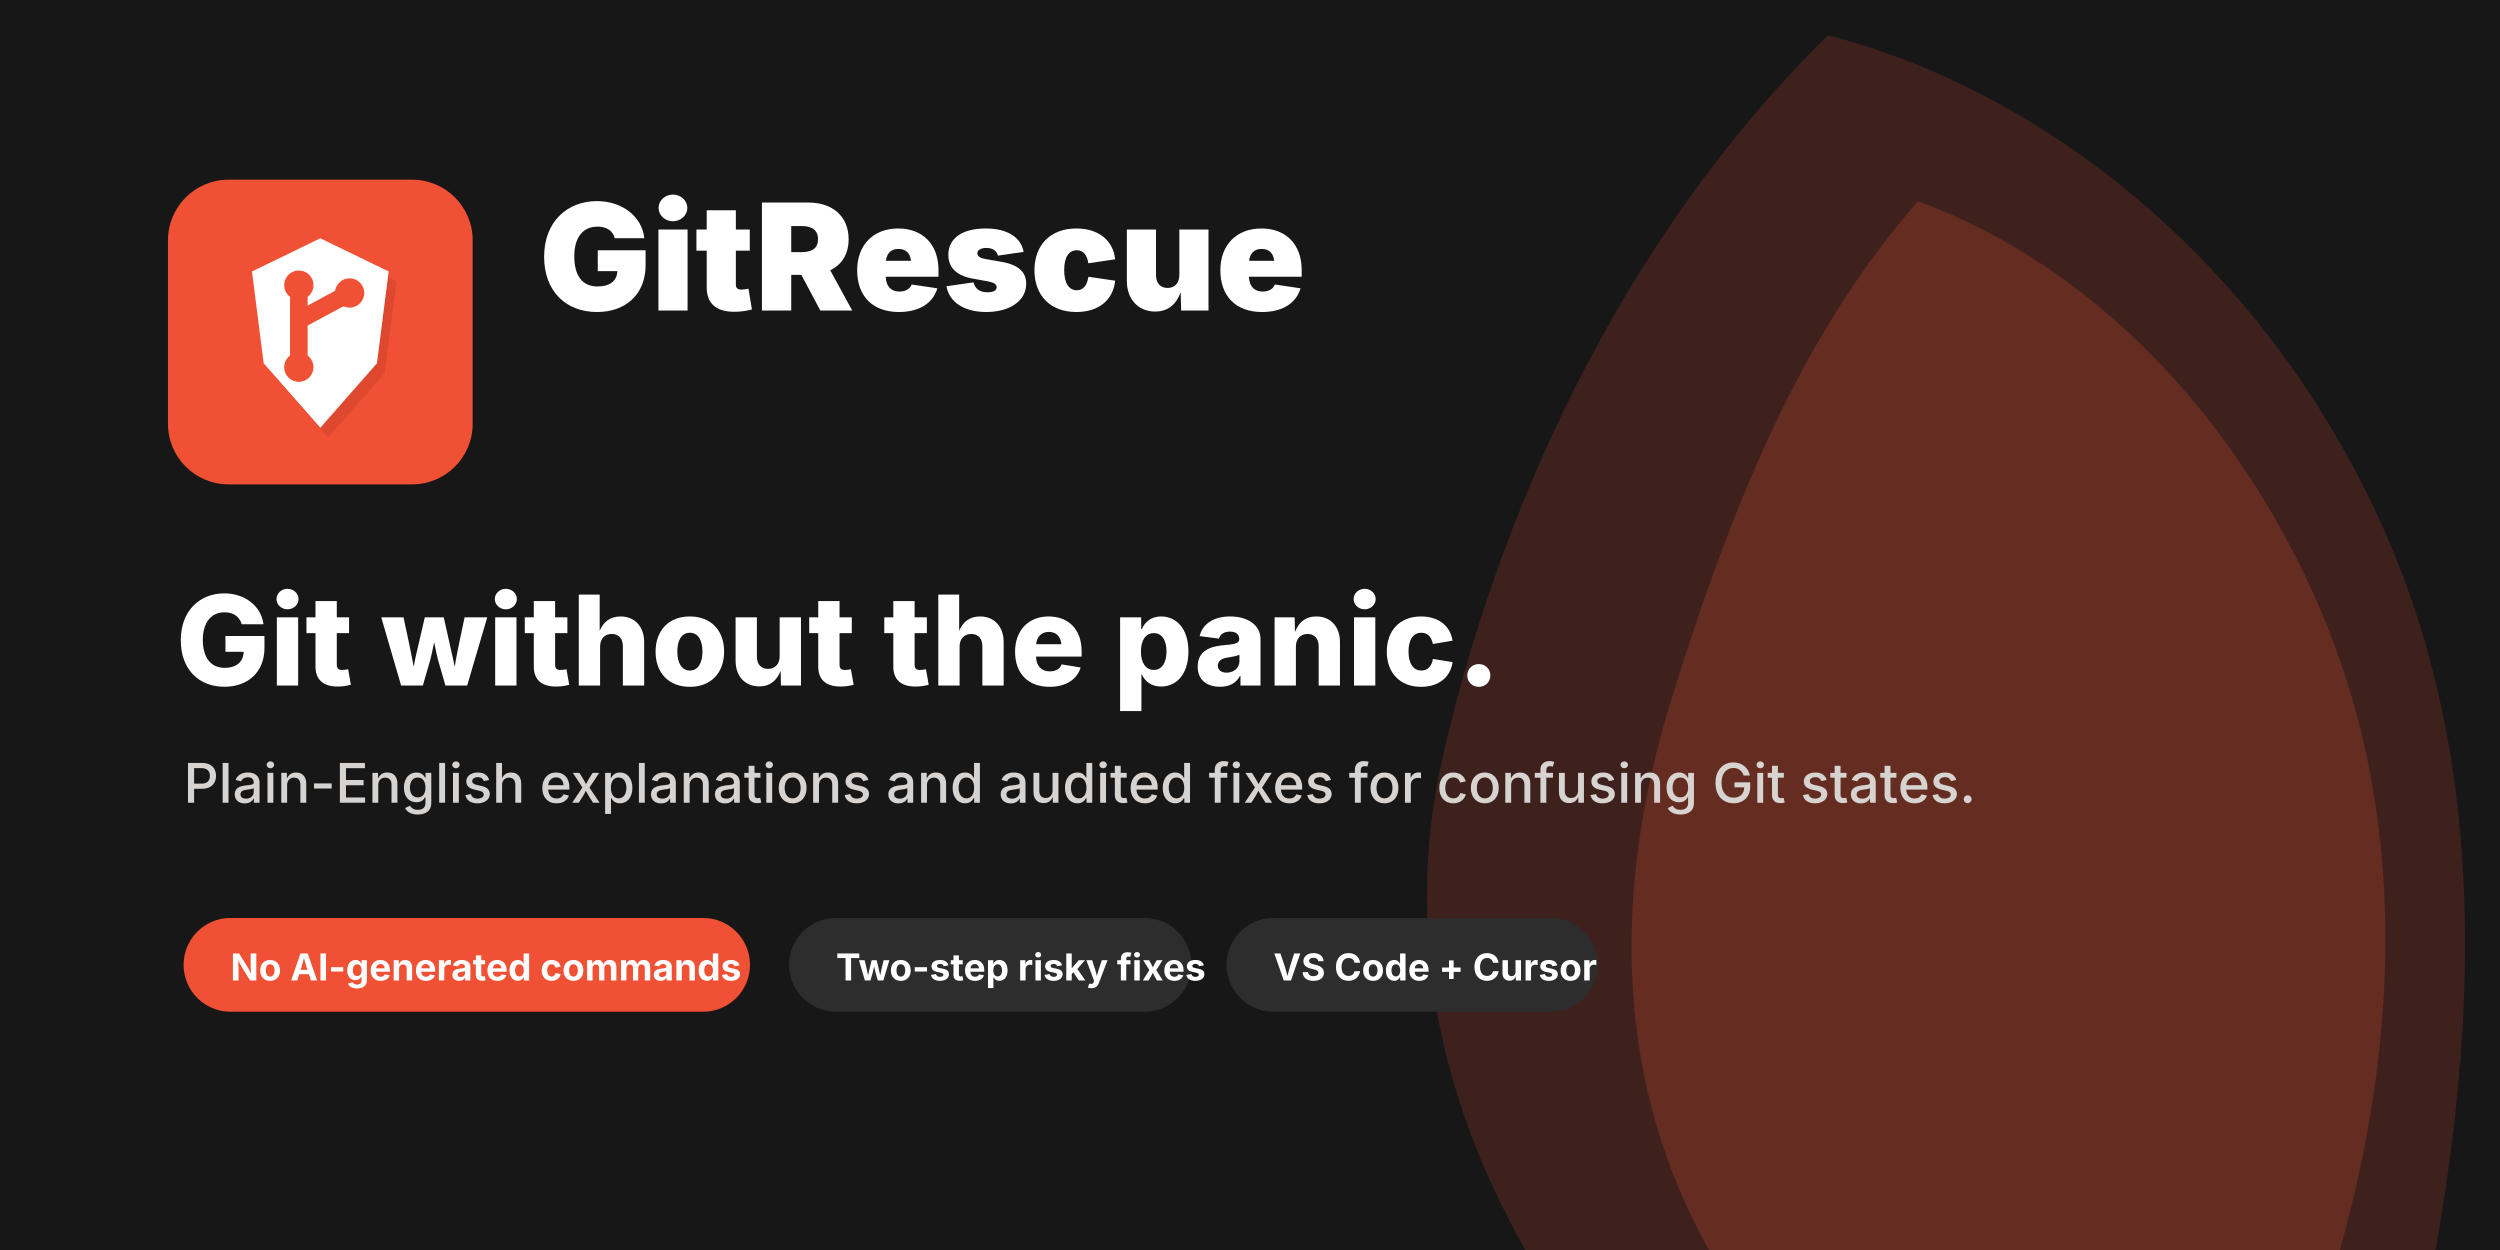
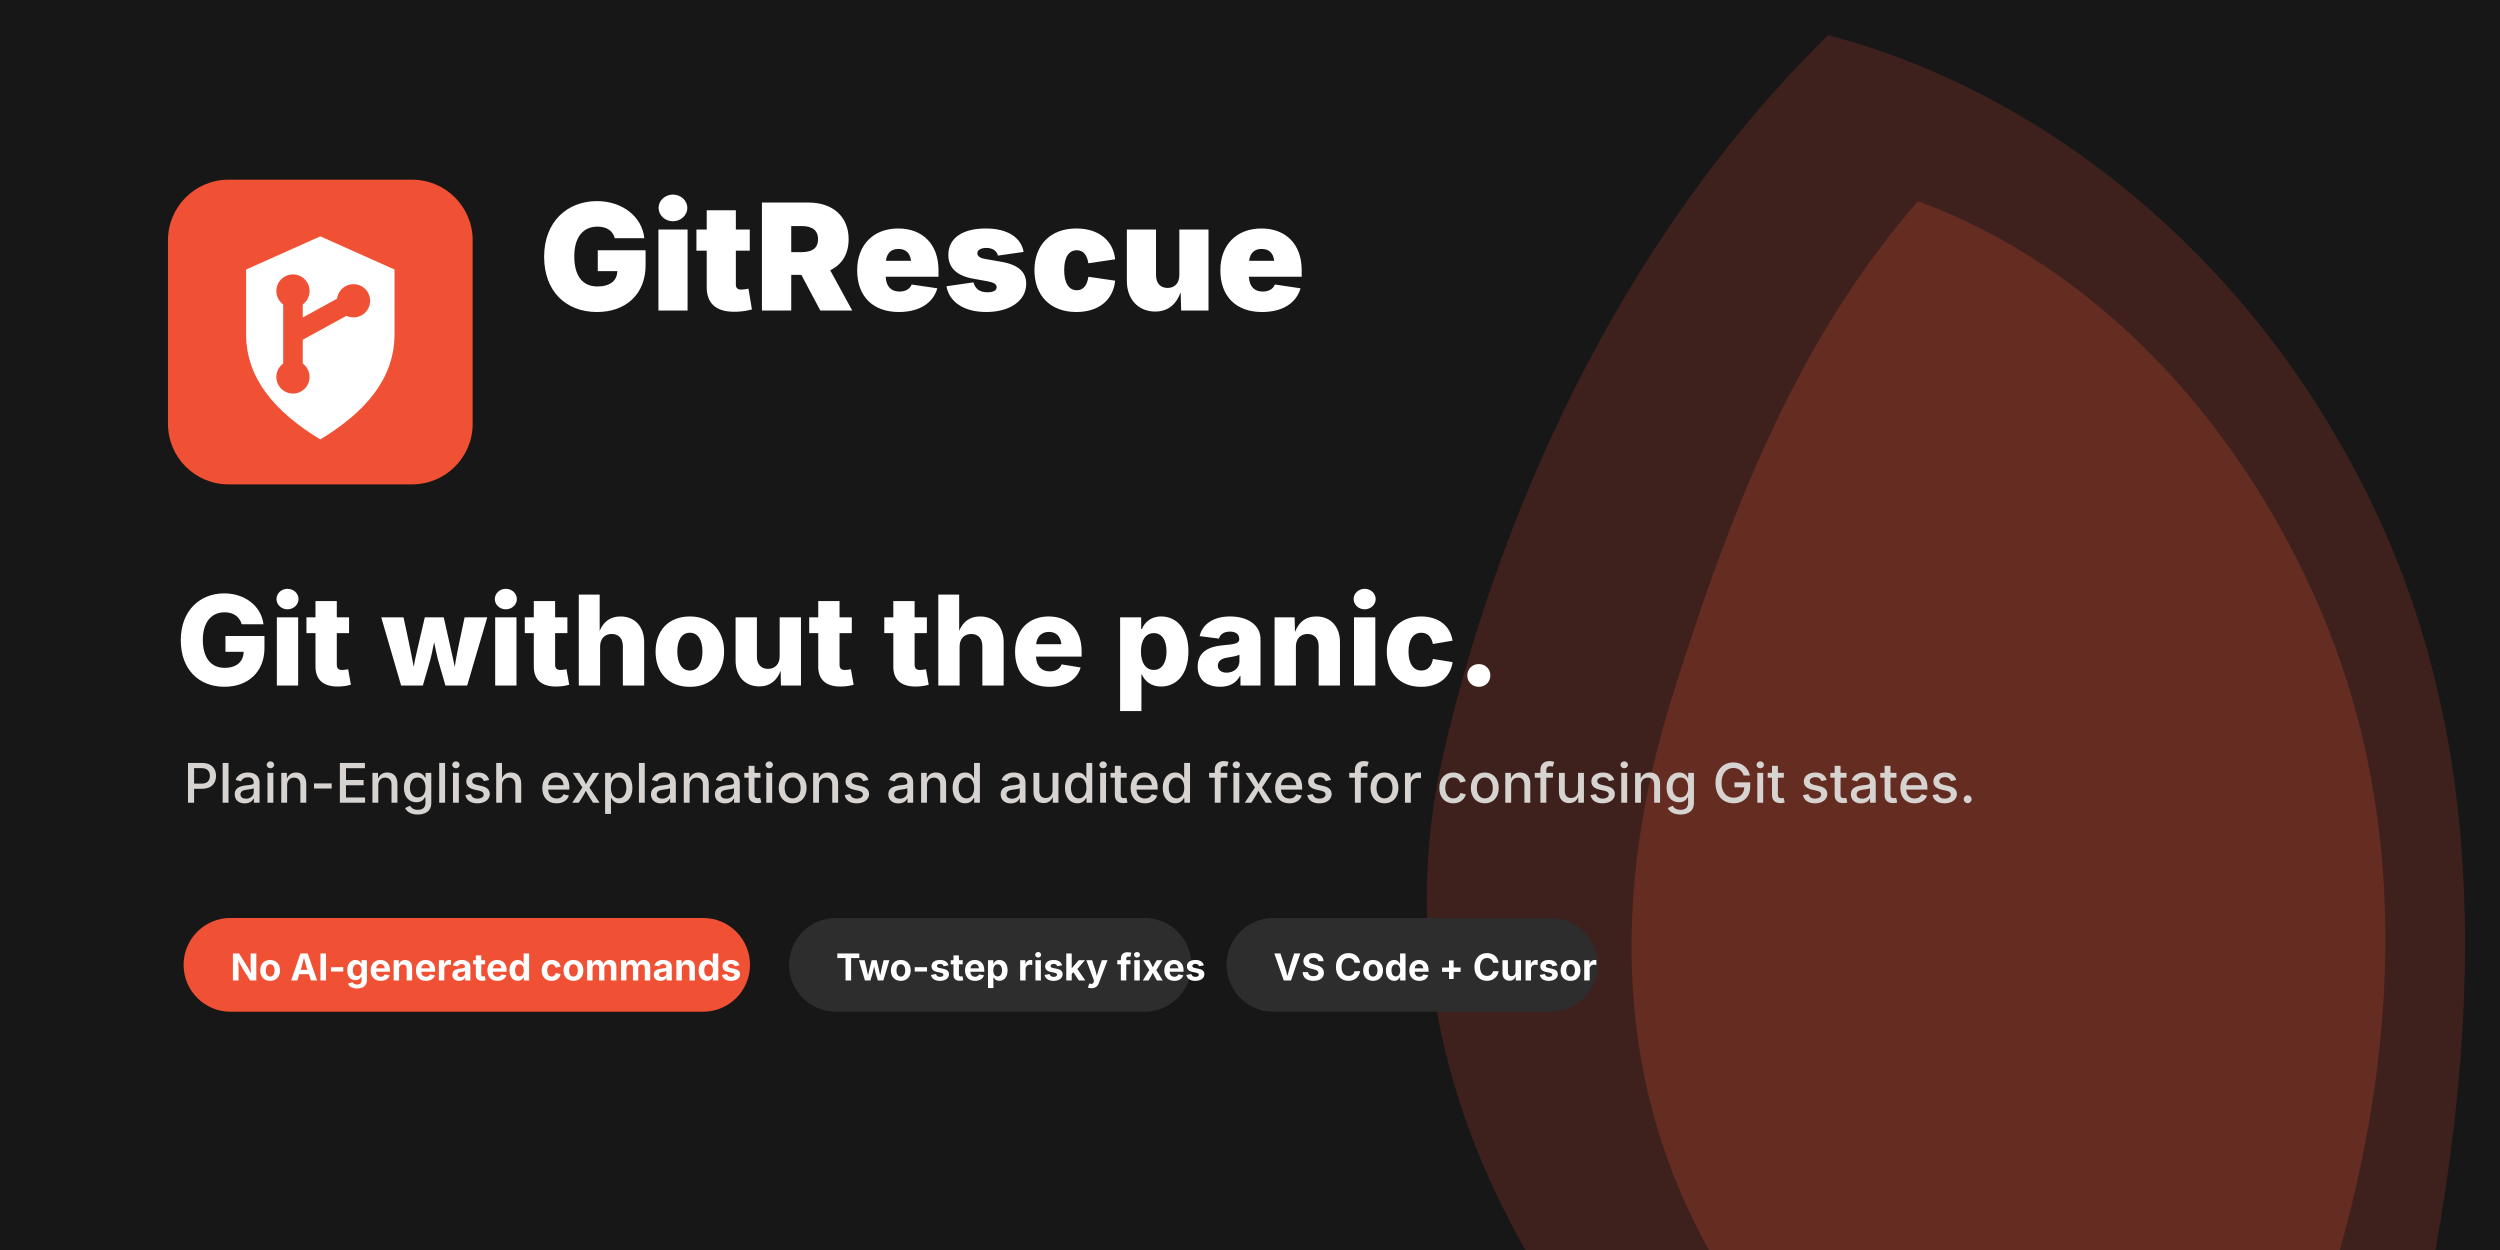
<svg xmlns="http://www.w3.org/2000/svg" width="1280" height="640" viewBox="0 0 1280 640" fill="none" role="img" aria-labelledby="title desc">
  <rect width="1280" height="640" fill="#171717" />
  <path d="M0 0H1280V640H0V0Z" fill="#171717" />
  <path d="M936 18C1043 46 1139 124 1197 225C1257 328 1280 455 1247 640H781C735 559 719 473 739 386C766 269 826 126 936 18Z" fill="#F05033" opacity=".18" />
  <path d="M982 103C1072 136 1146 214 1188 312C1229 408 1232 519 1198 640H875C829 558 823 461 857 354C891 245 927 166 982 103Z" fill="#F05033" opacity=".22" />
  <rect x="86" y="92" width="156" height="156" rx="31" fill="#F05033" />
-   <path d="M168 127L203 144L197 191L168 224L139 191L133 144L168 127Z" fill="#A12E1E" opacity=".22" />
-   <path d="M164 122L199 139L193 186L164 219L135 186L129 139L164 122Z" fill="white" />
-   <path d="M153 146V188M153 164L179 150" stroke="#F05033" stroke-width="9" stroke-linecap="round" stroke-linejoin="round" />
-   <circle cx="153" cy="146" r="7.5" fill="#F05033" />
-   <circle cx="153" cy="188" r="7.5" fill="#F05033" />
-   <circle cx="179" cy="150" r="7.5" fill="#F05033" />
+   <path d="M164 121L202 138V171C202 194 187 211 164 225C141 211 126 194 126 171V138L164 121Z" fill="white" />
+   <path d="M150 149V193M150 171L181 154" stroke="#F05033" stroke-width="10" stroke-linecap="round" stroke-linejoin="round" />
+   <circle cx="150" cy="149" r="8.5" fill="#F05033" />
+   <circle cx="150" cy="193" r="8.5" fill="#F05033" />
+   <circle cx="181" cy="154" r="8.5" fill="#F05033" />
  <text x="276" y="159" fill="white" font-family="Inter, ui-sans-serif, system-ui, -apple-system, BlinkMacSystemFont, Segoe UI, sans-serif" font-size="76" font-weight="850" letter-spacing="0">GitRescue</text>
  <text x="90" y="351" fill="white" font-family="Inter, ui-sans-serif, system-ui, -apple-system, BlinkMacSystemFont, Segoe UI, sans-serif" font-size="64" font-weight="800" letter-spacing="0">Git without the panic.</text>
  <text x="94" y="411" fill="#D6D3D1" font-family="Inter, ui-sans-serif, system-ui, -apple-system, BlinkMacSystemFont, Segoe UI, sans-serif" font-size="28" font-weight="500" letter-spacing="0">Plain-English explanations and audited fixes for confusing Git states.</text>
  <g transform="translate(94 470)">
    <rect width="290" height="48" rx="24" fill="#F05033" />
    <text x="24" y="32" fill="white" font-family="Inter, ui-sans-serif, system-ui, -apple-system, BlinkMacSystemFont, Segoe UI, sans-serif" font-size="19" font-weight="750" letter-spacing="0">No AI-generated commands</text>
  </g>
  <g transform="translate(404 470)">
    <rect width="206" height="48" rx="24" fill="#2D2D2D" />
    <text x="24" y="32" fill="white" font-family="Inter, ui-sans-serif, system-ui, -apple-system, BlinkMacSystemFont, Segoe UI, sans-serif" font-size="19" font-weight="750" letter-spacing="0">Two-step risky fixes</text>
  </g>
  <g transform="translate(628 470)">
    <rect width="190" height="48" rx="24" fill="#2D2D2D" />
    <text x="24" y="32" fill="white" font-family="Inter, ui-sans-serif, system-ui, -apple-system, BlinkMacSystemFont, Segoe UI, sans-serif" font-size="19" font-weight="750" letter-spacing="0">VS Code + Cursor</text>
  </g>
</svg>
